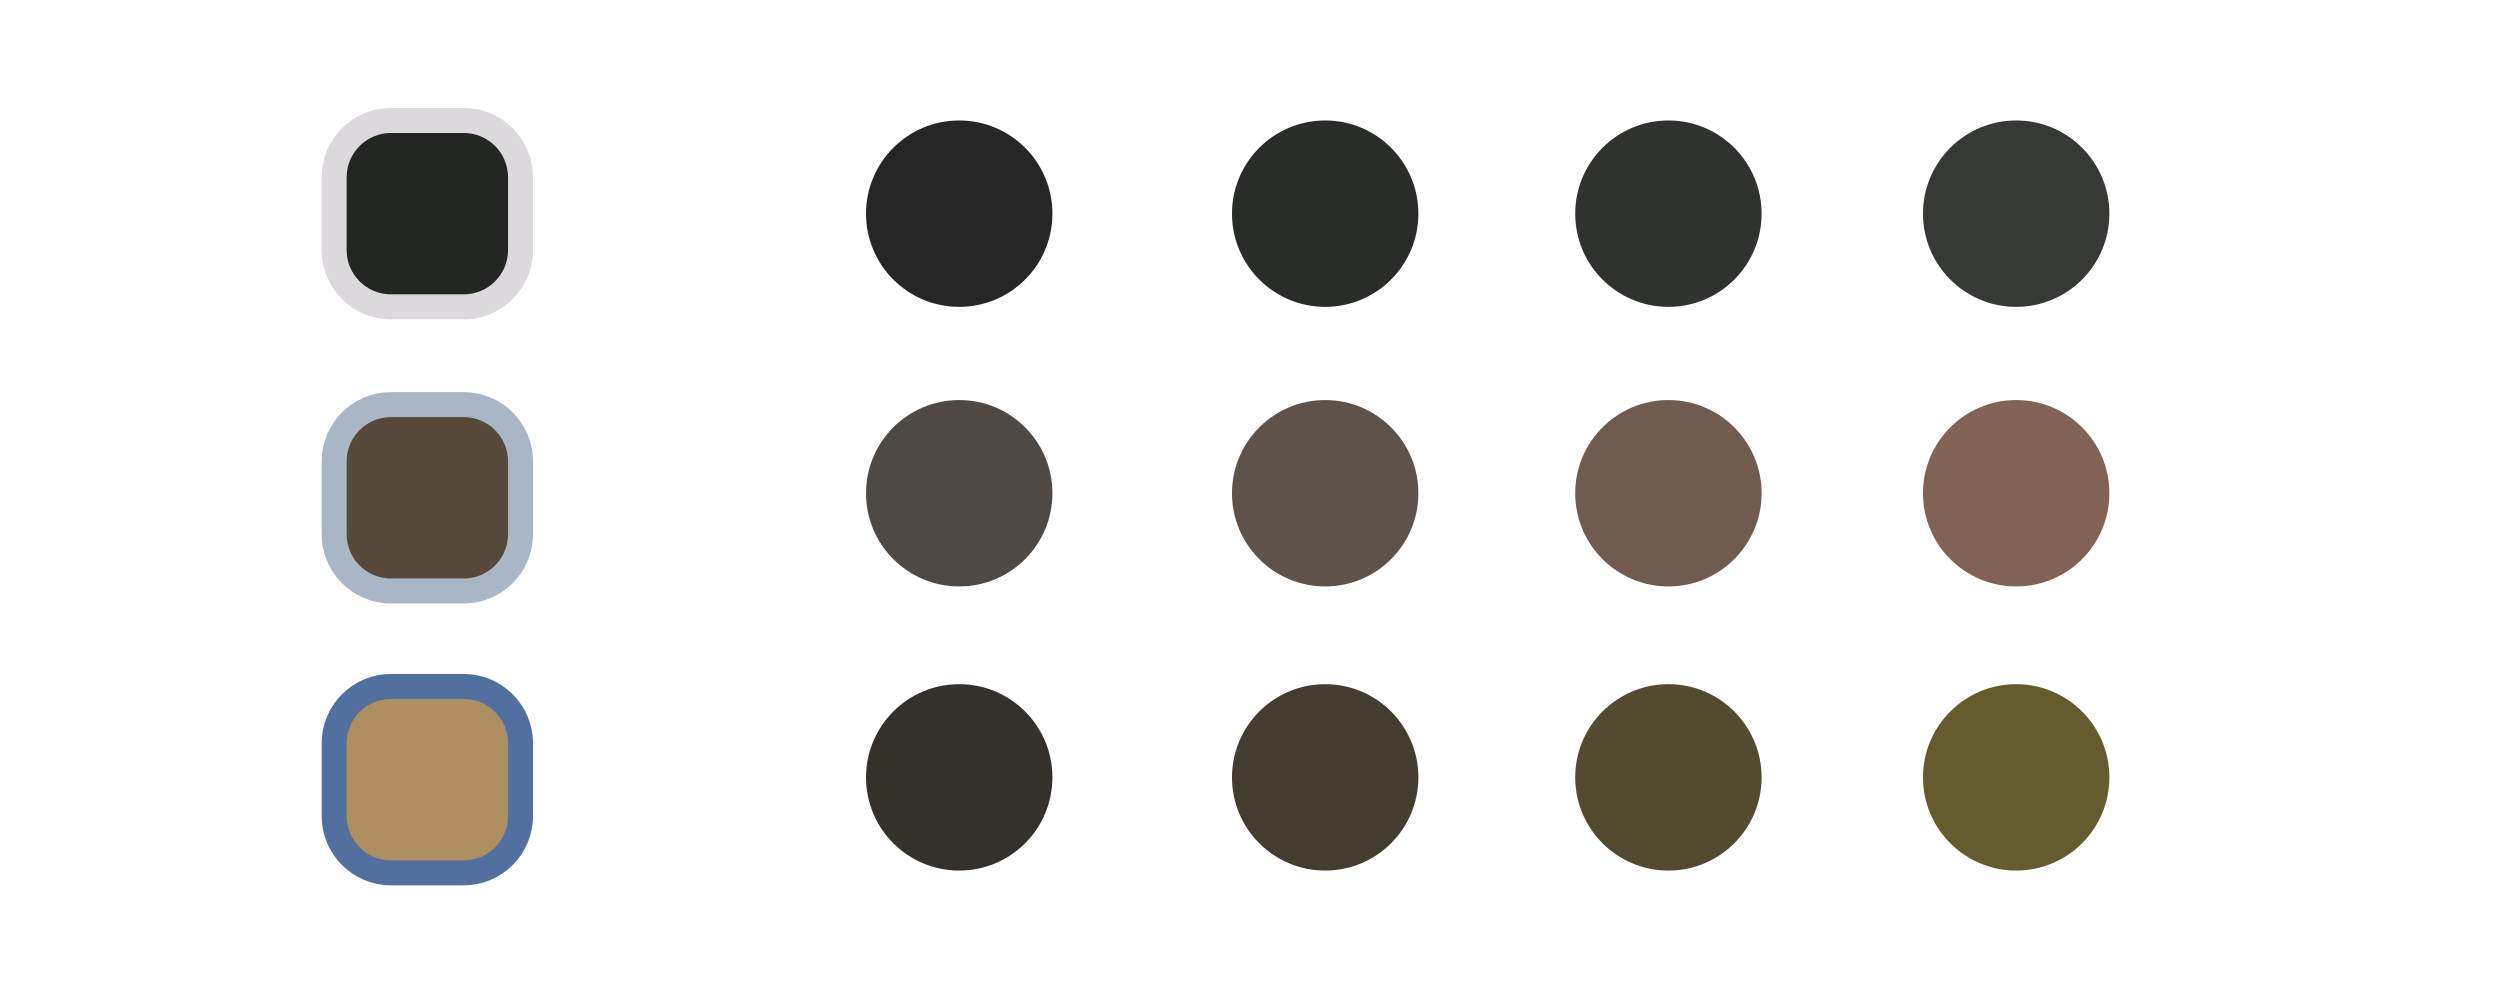
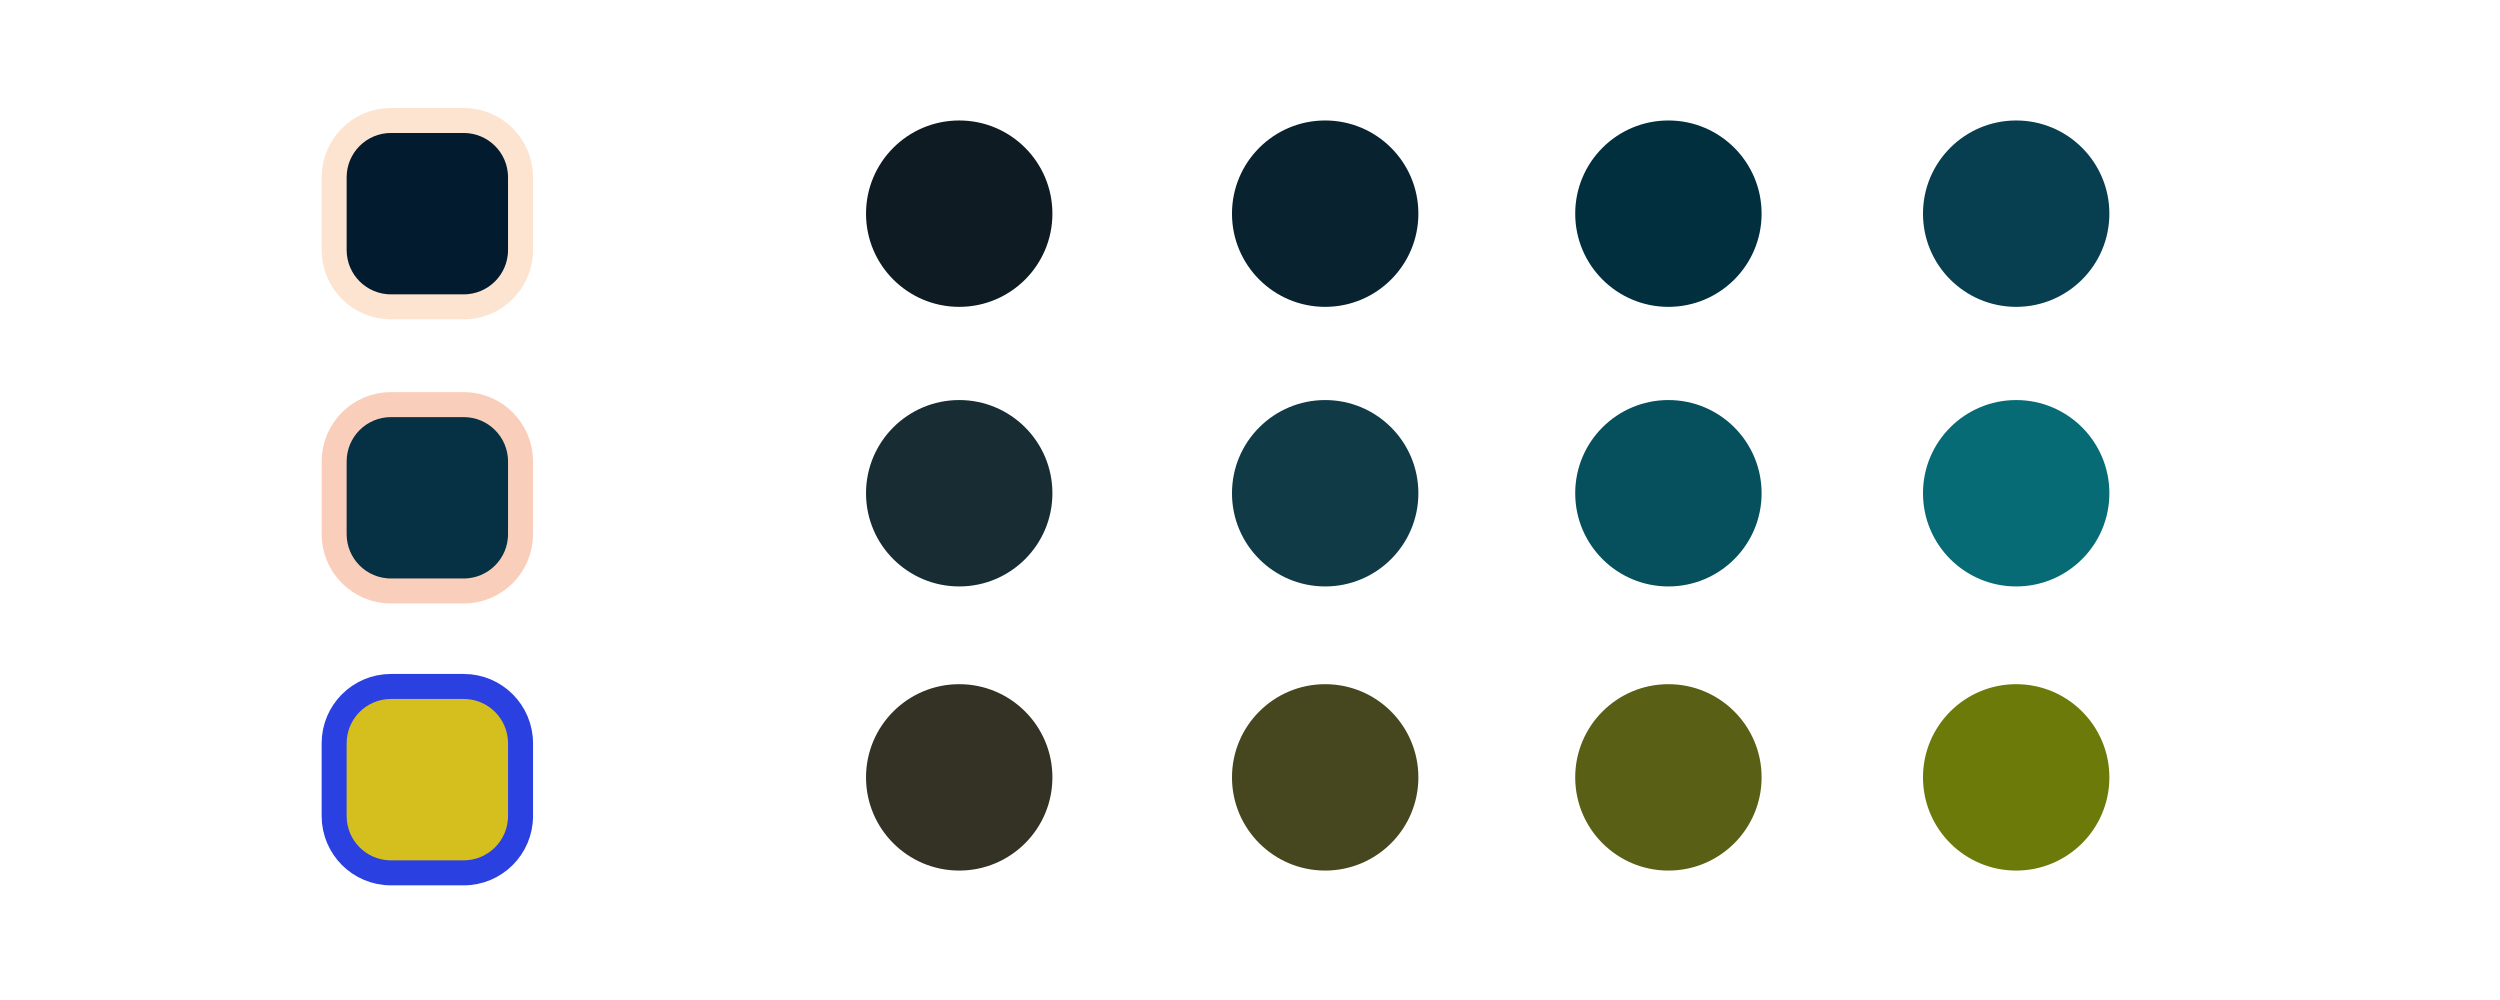
<svg xmlns="http://www.w3.org/2000/svg" width="1000" height="400" viewBox="0 0 264.583 105.833" version="1.1" id="svg1">
  <defs id="defs1" />
  <g id="layer1">
-     <rect style="fill:#242624;fill-opacity:1;stroke:#DBD9DB;stroke-width:2.646;stroke-linecap:round;stroke-linejoin:round;stroke-dasharray:none;stroke-opacity:1;paint-order:fill markers stroke" id="rect1" width="19.726" height="19.726" x="35.363" y="12.75" ry="6.014" />
-     <rect style="fill:#56493A;fill-opacity:1;stroke:#A9B6C5;stroke-width:2.646;stroke-linecap:round;stroke-linejoin:round;stroke-dasharray:none;stroke-opacity:1;paint-order:fill markers stroke" id="rect2" width="19.726" height="19.726" x="35.363" y="42.82" ry="6.014" />
-     <rect style="fill:#AD8F60;fill-opacity:1;stroke:#52709F;stroke-width:2.646;stroke-linecap:round;stroke-linejoin:round;stroke-dasharray:none;stroke-opacity:1;paint-order:fill markers stroke" id="rect3" width="19.726" height="19.726" x="35.363" y="72.65" ry="6.014" />
-     <rect style="fill:#252625;fill-opacity:1;stroke:none;stroke-width:2.646;stroke-linecap:round;stroke-linejoin:round;stroke-dasharray:none;stroke-opacity:1;paint-order:fill markers stroke" id="rect4" width="19.726" height="19.726" x="91.654" y="12.75" ry="9.863" />
-     <rect style="fill:#2A2C2A;fill-opacity:1;stroke:none;stroke-width:2.646;stroke-linecap:round;stroke-linejoin:round;stroke-dasharray:none;stroke-opacity:1;paint-order:fill markers stroke" id="rect5" width="19.726" height="19.726" x="130.385" y="12.75" ry="9.863" />
-     <rect style="fill:#30322F;fill-opacity:1;stroke:none;stroke-width:2.646;stroke-linecap:round;stroke-linejoin:round;stroke-dasharray:none;stroke-opacity:1;paint-order:fill markers stroke" id="rect6" width="19.726" height="19.726" x="166.71" y="12.75" ry="9.863" />
-     <rect style="fill:#363935;fill-opacity:1;stroke:none;stroke-width:2.646;stroke-linecap:round;stroke-linejoin:round;stroke-dasharray:none;stroke-opacity:1;paint-order:fill markers stroke" id="rect7" width="19.726" height="19.726" x="203.516" y="12.75" ry="9.863" />
-     <rect style="fill:#4E4944;fill-opacity:1;stroke:none;stroke-width:2.646;stroke-linecap:round;stroke-linejoin:round;stroke-dasharray:none;stroke-opacity:1;paint-order:fill markers stroke" id="rect8" width="19.726" height="19.726" x="91.654" y="42.339" ry="9.863" />
-     <rect style="fill:#5E534B;fill-opacity:1;stroke:none;stroke-width:2.646;stroke-linecap:round;stroke-linejoin:round;stroke-dasharray:none;stroke-opacity:1;paint-order:fill markers stroke" id="rect9" width="19.726" height="19.726" x="130.385" y="42.339" ry="9.863" />
-     <rect style="fill:#6F5B50;fill-opacity:1;stroke:none;stroke-width:2.646;stroke-linecap:round;stroke-linejoin:round;stroke-dasharray:none;stroke-opacity:1;paint-order:fill markers stroke" id="rect10" width="19.726" height="19.726" x="166.71" y="42.339" ry="9.863" />
-     <rect style="fill:#816255;fill-opacity:1;stroke:none;stroke-width:2.646;stroke-linecap:round;stroke-linejoin:round;stroke-dasharray:none;stroke-opacity:1;paint-order:fill markers stroke" id="rect11" width="19.726" height="19.726" x="203.516" y="42.339" ry="9.863" />
-     <rect style="fill:#34312D;fill-opacity:1;stroke:none;stroke-width:2.646;stroke-linecap:round;stroke-linejoin:round;stroke-dasharray:none;stroke-opacity:1;paint-order:fill markers stroke" id="rect12" width="19.726" height="19.726" x="91.654" y="72.409" ry="9.863" />
-     <rect style="fill:#423D2F;fill-opacity:1;stroke:none;stroke-width:2.646;stroke-linecap:round;stroke-linejoin:round;stroke-dasharray:none;stroke-opacity:1;paint-order:fill markers stroke" id="rect13" width="19.726" height="19.726" x="130.385" y="72.409" ry="9.863" />
-     <rect style="fill:#524B30;fill-opacity:1;stroke:none;stroke-width:2.646;stroke-linecap:round;stroke-linejoin:round;stroke-dasharray:none;stroke-opacity:1;paint-order:fill markers stroke" id="rect14" width="19.726" height="19.726" x="166.71" y="72.409" ry="9.863" />
-     <rect style="fill:#645C2F;fill-opacity:1;stroke:none;stroke-width:2.646;stroke-linecap:round;stroke-linejoin:round;stroke-dasharray:none;stroke-opacity:1;paint-order:fill markers stroke" id="rect15" width="19.726" height="19.726" x="203.516" y="72.409" ry="9.863" />
+     <rect style="fill:#021B2E;fill-opacity:1;stroke:#FDE4D1;stroke-width:2.646;stroke-linecap:round;stroke-linejoin:round;stroke-dasharray:none;stroke-opacity:1;paint-order:fill markers stroke" id="rect1" width="19.726" height="19.726" x="35.363" y="12.75" ry="6.014" />
+     <rect style="fill:#063044;fill-opacity:1;stroke:#F9CFBB;stroke-width:2.646;stroke-linecap:round;stroke-linejoin:round;stroke-dasharray:none;stroke-opacity:1;paint-order:fill markers stroke" id="rect2" width="19.726" height="19.726" x="35.363" y="42.82" ry="6.014" />
+     <rect style="fill:#D4BF1F;fill-opacity:1;stroke:#2B40E0;stroke-width:2.646;stroke-linecap:round;stroke-linejoin:round;stroke-dasharray:none;stroke-opacity:1;paint-order:fill markers stroke" id="rect3" width="19.726" height="19.726" x="35.363" y="72.65" ry="6.014" />
+     <rect style="fill:#0E1B22;fill-opacity:1;stroke:none;stroke-width:2.646;stroke-linecap:round;stroke-linejoin:round;stroke-dasharray:none;stroke-opacity:1;paint-order:fill markers stroke" id="rect4" width="19.726" height="19.726" x="91.654" y="12.75" ry="9.863" />
+     <rect style="fill:#08232F;fill-opacity:1;stroke:none;stroke-width:2.646;stroke-linecap:round;stroke-linejoin:round;stroke-dasharray:none;stroke-opacity:1;paint-order:fill markers stroke" id="rect5" width="19.726" height="19.726" x="130.385" y="12.75" ry="9.863" />
+     <rect style="fill:#012F3E;fill-opacity:1;stroke:none;stroke-width:2.646;stroke-linecap:round;stroke-linejoin:round;stroke-dasharray:none;stroke-opacity:1;paint-order:fill markers stroke" id="rect6" width="19.726" height="19.726" x="166.71" y="12.75" ry="9.863" />
+     <rect style="fill:#083F50;fill-opacity:1;stroke:none;stroke-width:2.646;stroke-linecap:round;stroke-linejoin:round;stroke-dasharray:none;stroke-opacity:1;paint-order:fill markers stroke" id="rect7" width="19.726" height="19.726" x="203.516" y="12.75" ry="9.863" />
+     <rect style="fill:#172C33;fill-opacity:1;stroke:none;stroke-width:2.646;stroke-linecap:round;stroke-linejoin:round;stroke-dasharray:none;stroke-opacity:1;paint-order:fill markers stroke" id="rect8" width="19.726" height="19.726" x="91.654" y="42.339" ry="9.863" />
+     <rect style="fill:#103B46;fill-opacity:1;stroke:none;stroke-width:2.646;stroke-linecap:round;stroke-linejoin:round;stroke-dasharray:none;stroke-opacity:1;paint-order:fill markers stroke" id="rect9" width="19.726" height="19.726" x="130.385" y="42.339" ry="9.863" />
+     <rect style="fill:#05505C;fill-opacity:1;stroke:none;stroke-width:2.646;stroke-linecap:round;stroke-linejoin:round;stroke-dasharray:none;stroke-opacity:1;paint-order:fill markers stroke" id="rect10" width="19.726" height="19.726" x="166.71" y="42.339" ry="9.863" />
+     <rect style="fill:#076B75;fill-opacity:1;stroke:none;stroke-width:2.646;stroke-linecap:round;stroke-linejoin:round;stroke-dasharray:none;stroke-opacity:1;paint-order:fill markers stroke" id="rect11" width="19.726" height="19.726" x="203.516" y="42.339" ry="9.863" />
+     <rect style="fill:#333224;fill-opacity:1;stroke:none;stroke-width:2.646;stroke-linecap:round;stroke-linejoin:round;stroke-dasharray:none;stroke-opacity:1;paint-order:fill markers stroke" id="rect12" width="19.726" height="19.726" x="91.654" y="72.409" ry="9.863" />
+     <rect style="fill:#47471F;fill-opacity:1;stroke:none;stroke-width:2.646;stroke-linecap:round;stroke-linejoin:round;stroke-dasharray:none;stroke-opacity:1;paint-order:fill markers stroke" id="rect13" width="19.726" height="19.726" x="130.385" y="72.409" ry="9.863" />
+     <rect style="fill:#5A5F16;fill-opacity:1;stroke:none;stroke-width:2.646;stroke-linecap:round;stroke-linejoin:round;stroke-dasharray:none;stroke-opacity:1;paint-order:fill markers stroke" id="rect14" width="19.726" height="19.726" x="166.71" y="72.409" ry="9.863" />
+     <rect style="fill:#6C7A0A;fill-opacity:1;stroke:none;stroke-width:2.646;stroke-linecap:round;stroke-linejoin:round;stroke-dasharray:none;stroke-opacity:1;paint-order:fill markers stroke" id="rect15" width="19.726" height="19.726" x="203.516" y="72.409" ry="9.863" />
  </g>
</svg>
